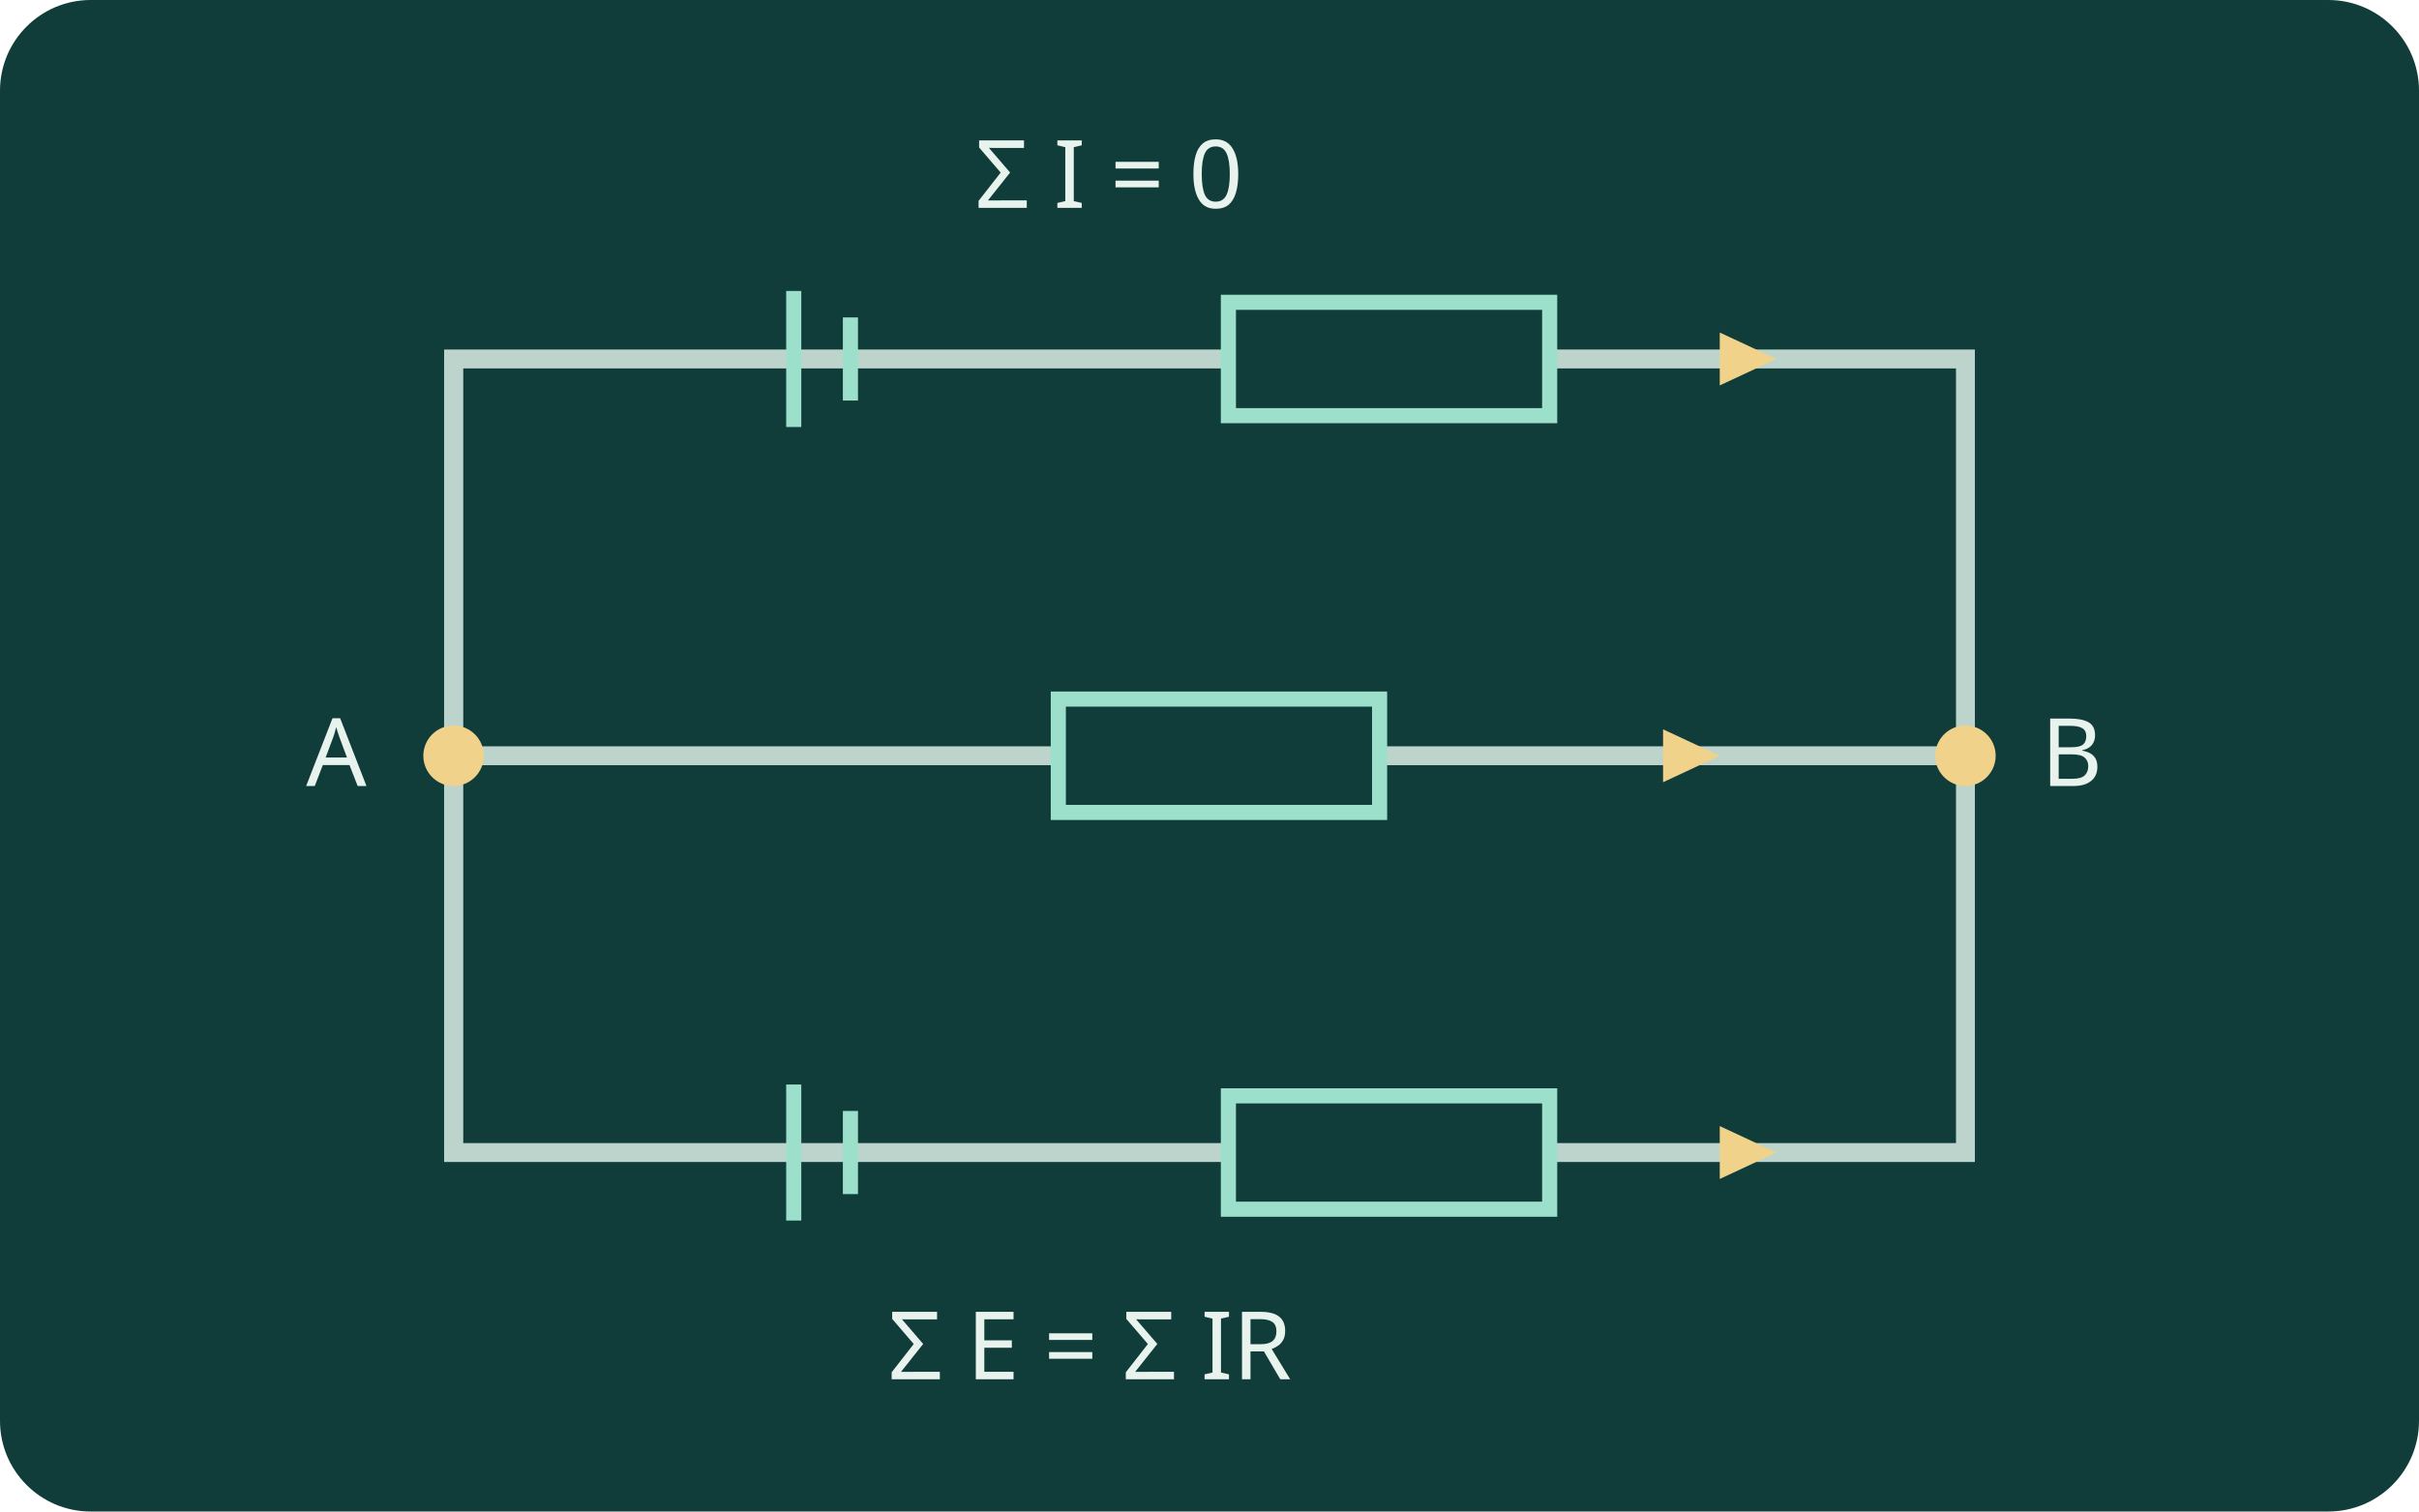
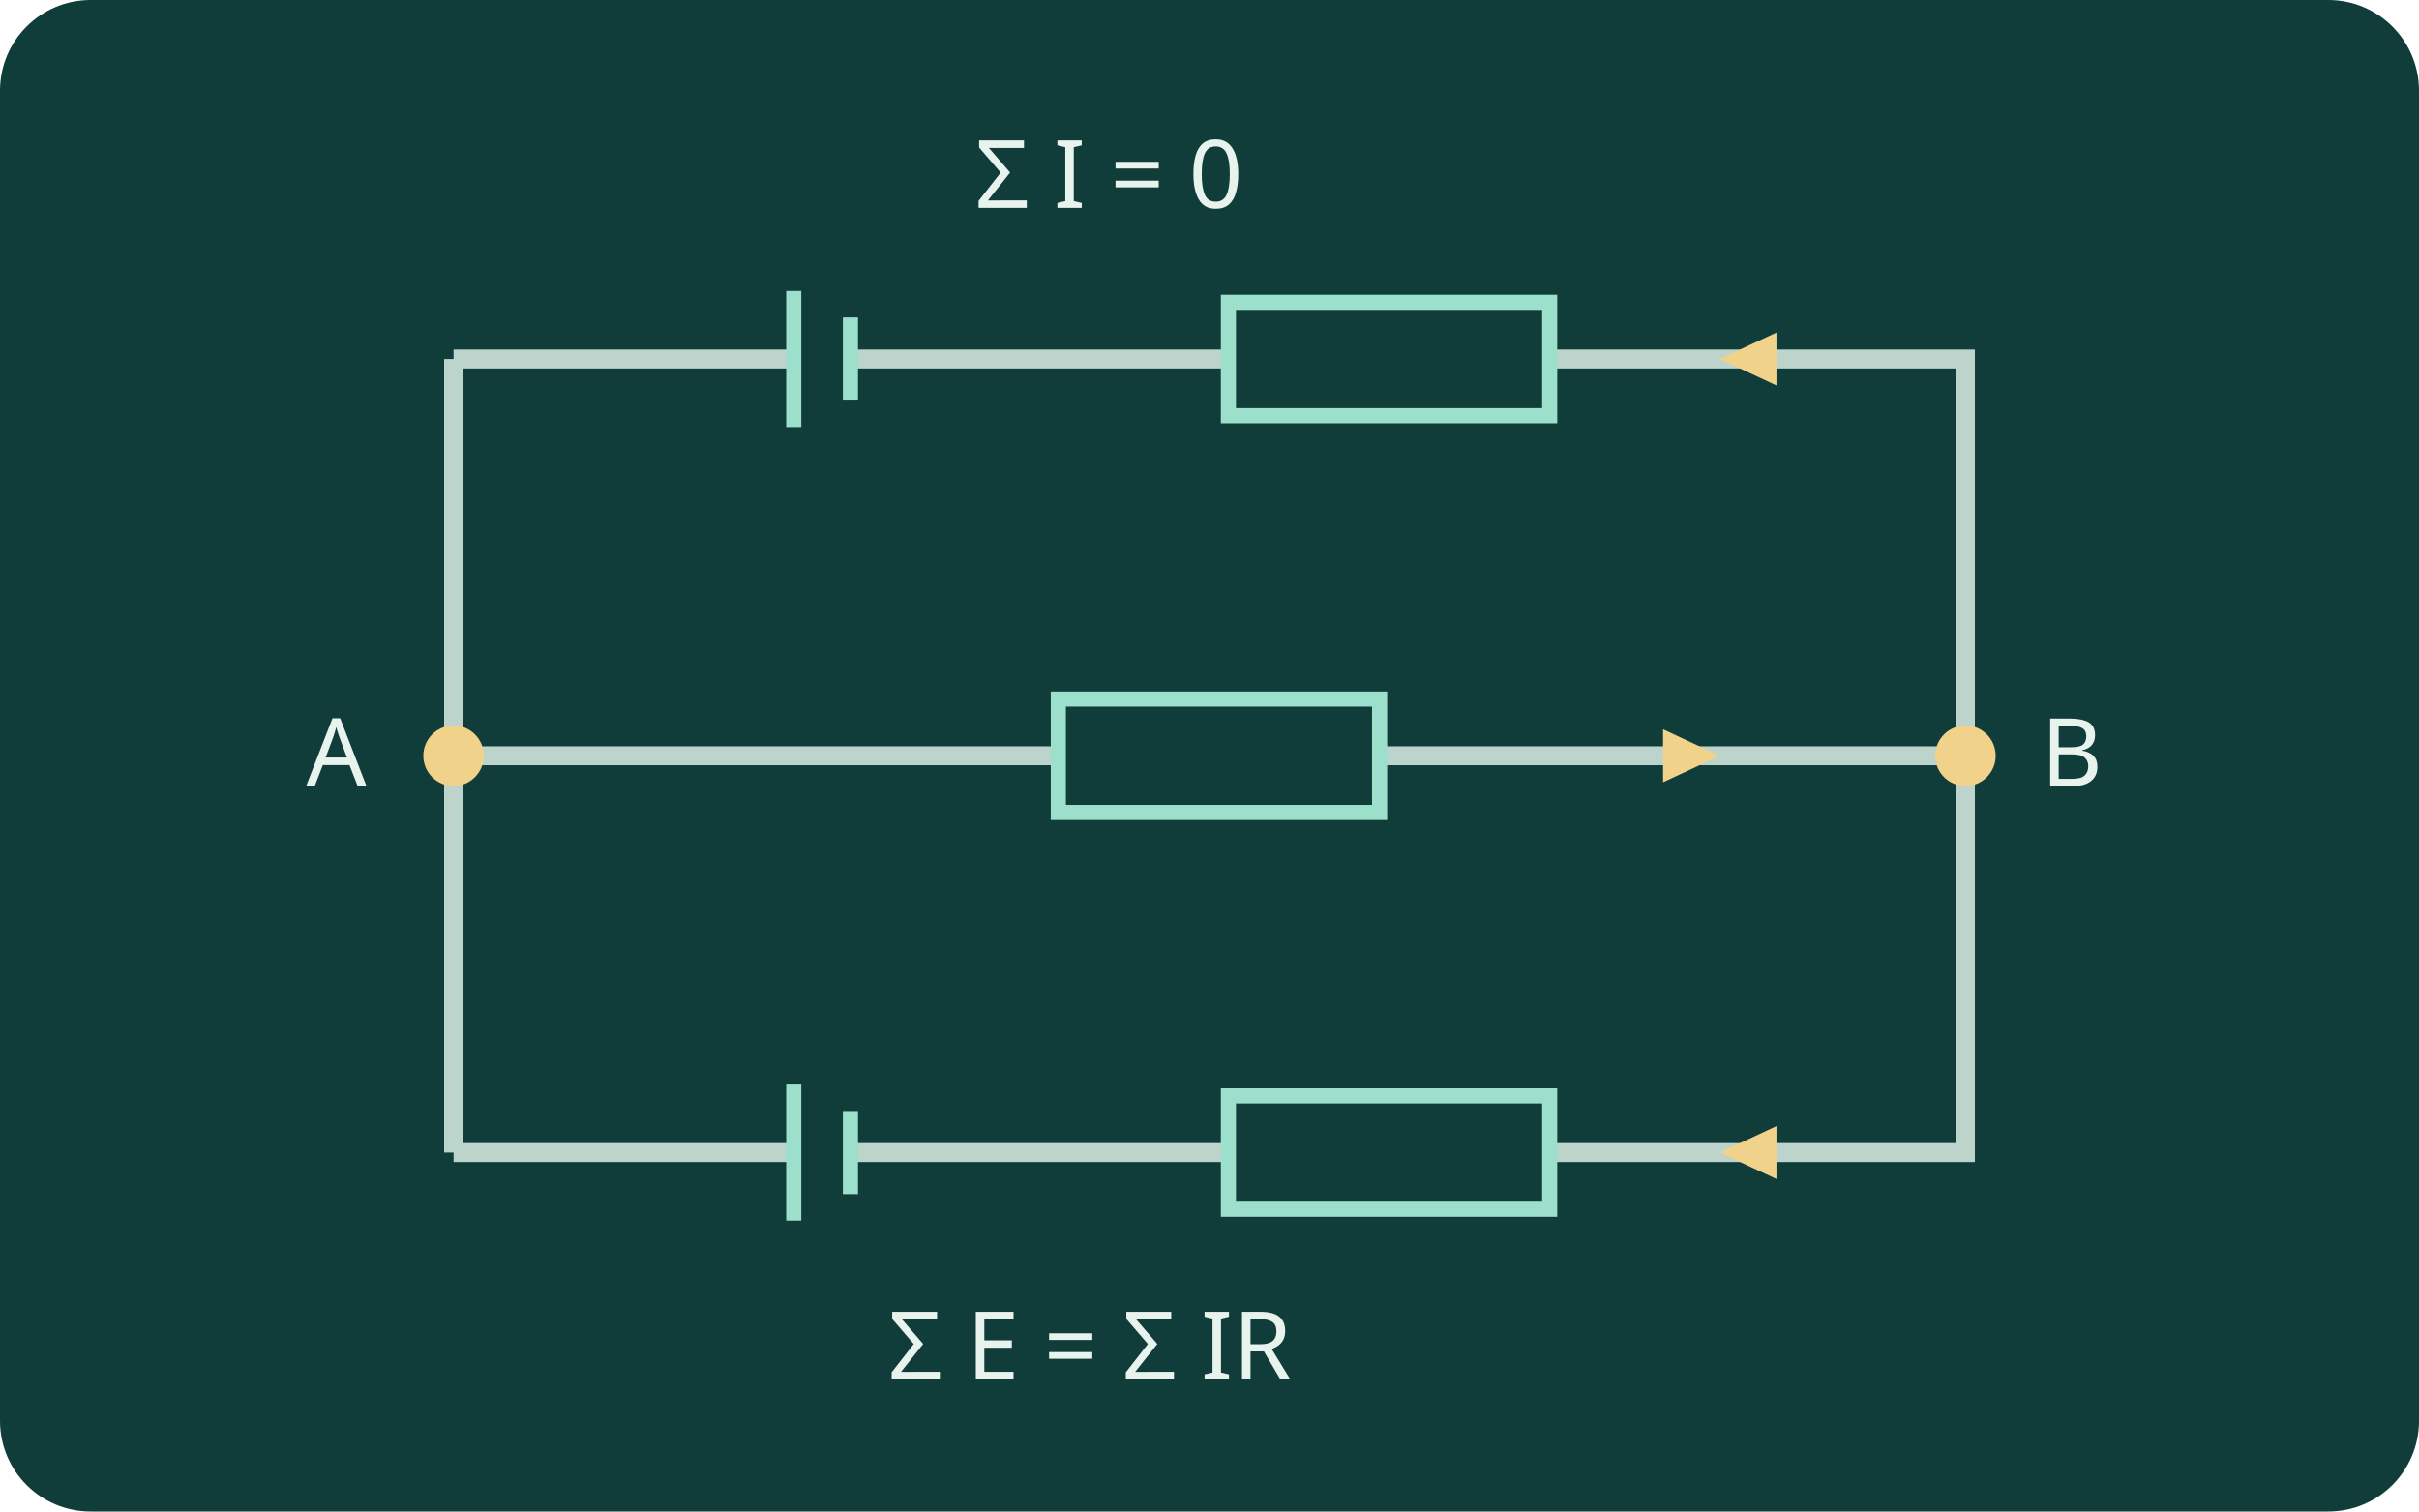
<svg xmlns="http://www.w3.org/2000/svg" viewBox="0 0 640 400">
  <rect width="640" height="400" rx="24" fill="#103c3a" />
  <g stroke="#bcd4cb" stroke-width="5" fill="none">
-     <path d="M120 95H520V305H120ZM120 200H520" />
+     <path d="M120 95H210M225 95H325M410 95H520V305H410M325 305H225M210 305H120M120 200H280M365 200H520" />
    <path d="M120 95V305" />
  </g>
  <g fill="#103c3a" stroke="#9ce0cb" stroke-width="4">
    <path d="M210 77V113M225 84V106M210 287V323M225 294V316" />
    <rect x="325" y="80" width="85" height="30" />
    <rect x="280" y="185" width="85" height="30" />
    <rect x="325" y="290" width="85" height="30" />
  </g>
  <g fill="#f1d28b">
    <circle cx="120" cy="200" r="8" />
    <circle cx="520" cy="200" r="8" />
-     <path d="M455 88l15 7-15 7M440 193l15 7-15 7M455 298l15 7-15 7" />
+     <path d="M470 88l-15 7 15 7M440 193l15 7-15 7M470 298l-15 7 15 7" />
  </g>
  <g fill="#e8f3ed" font-family="sans-serif" font-size="25">
    <text x="81" y="208">A</text>
    <text x="540" y="208">B</text>
    <text x="258" y="55">Σ I = 0</text>
    <text x="235" y="365">Σ E = Σ IR</text>
  </g>
</svg>
